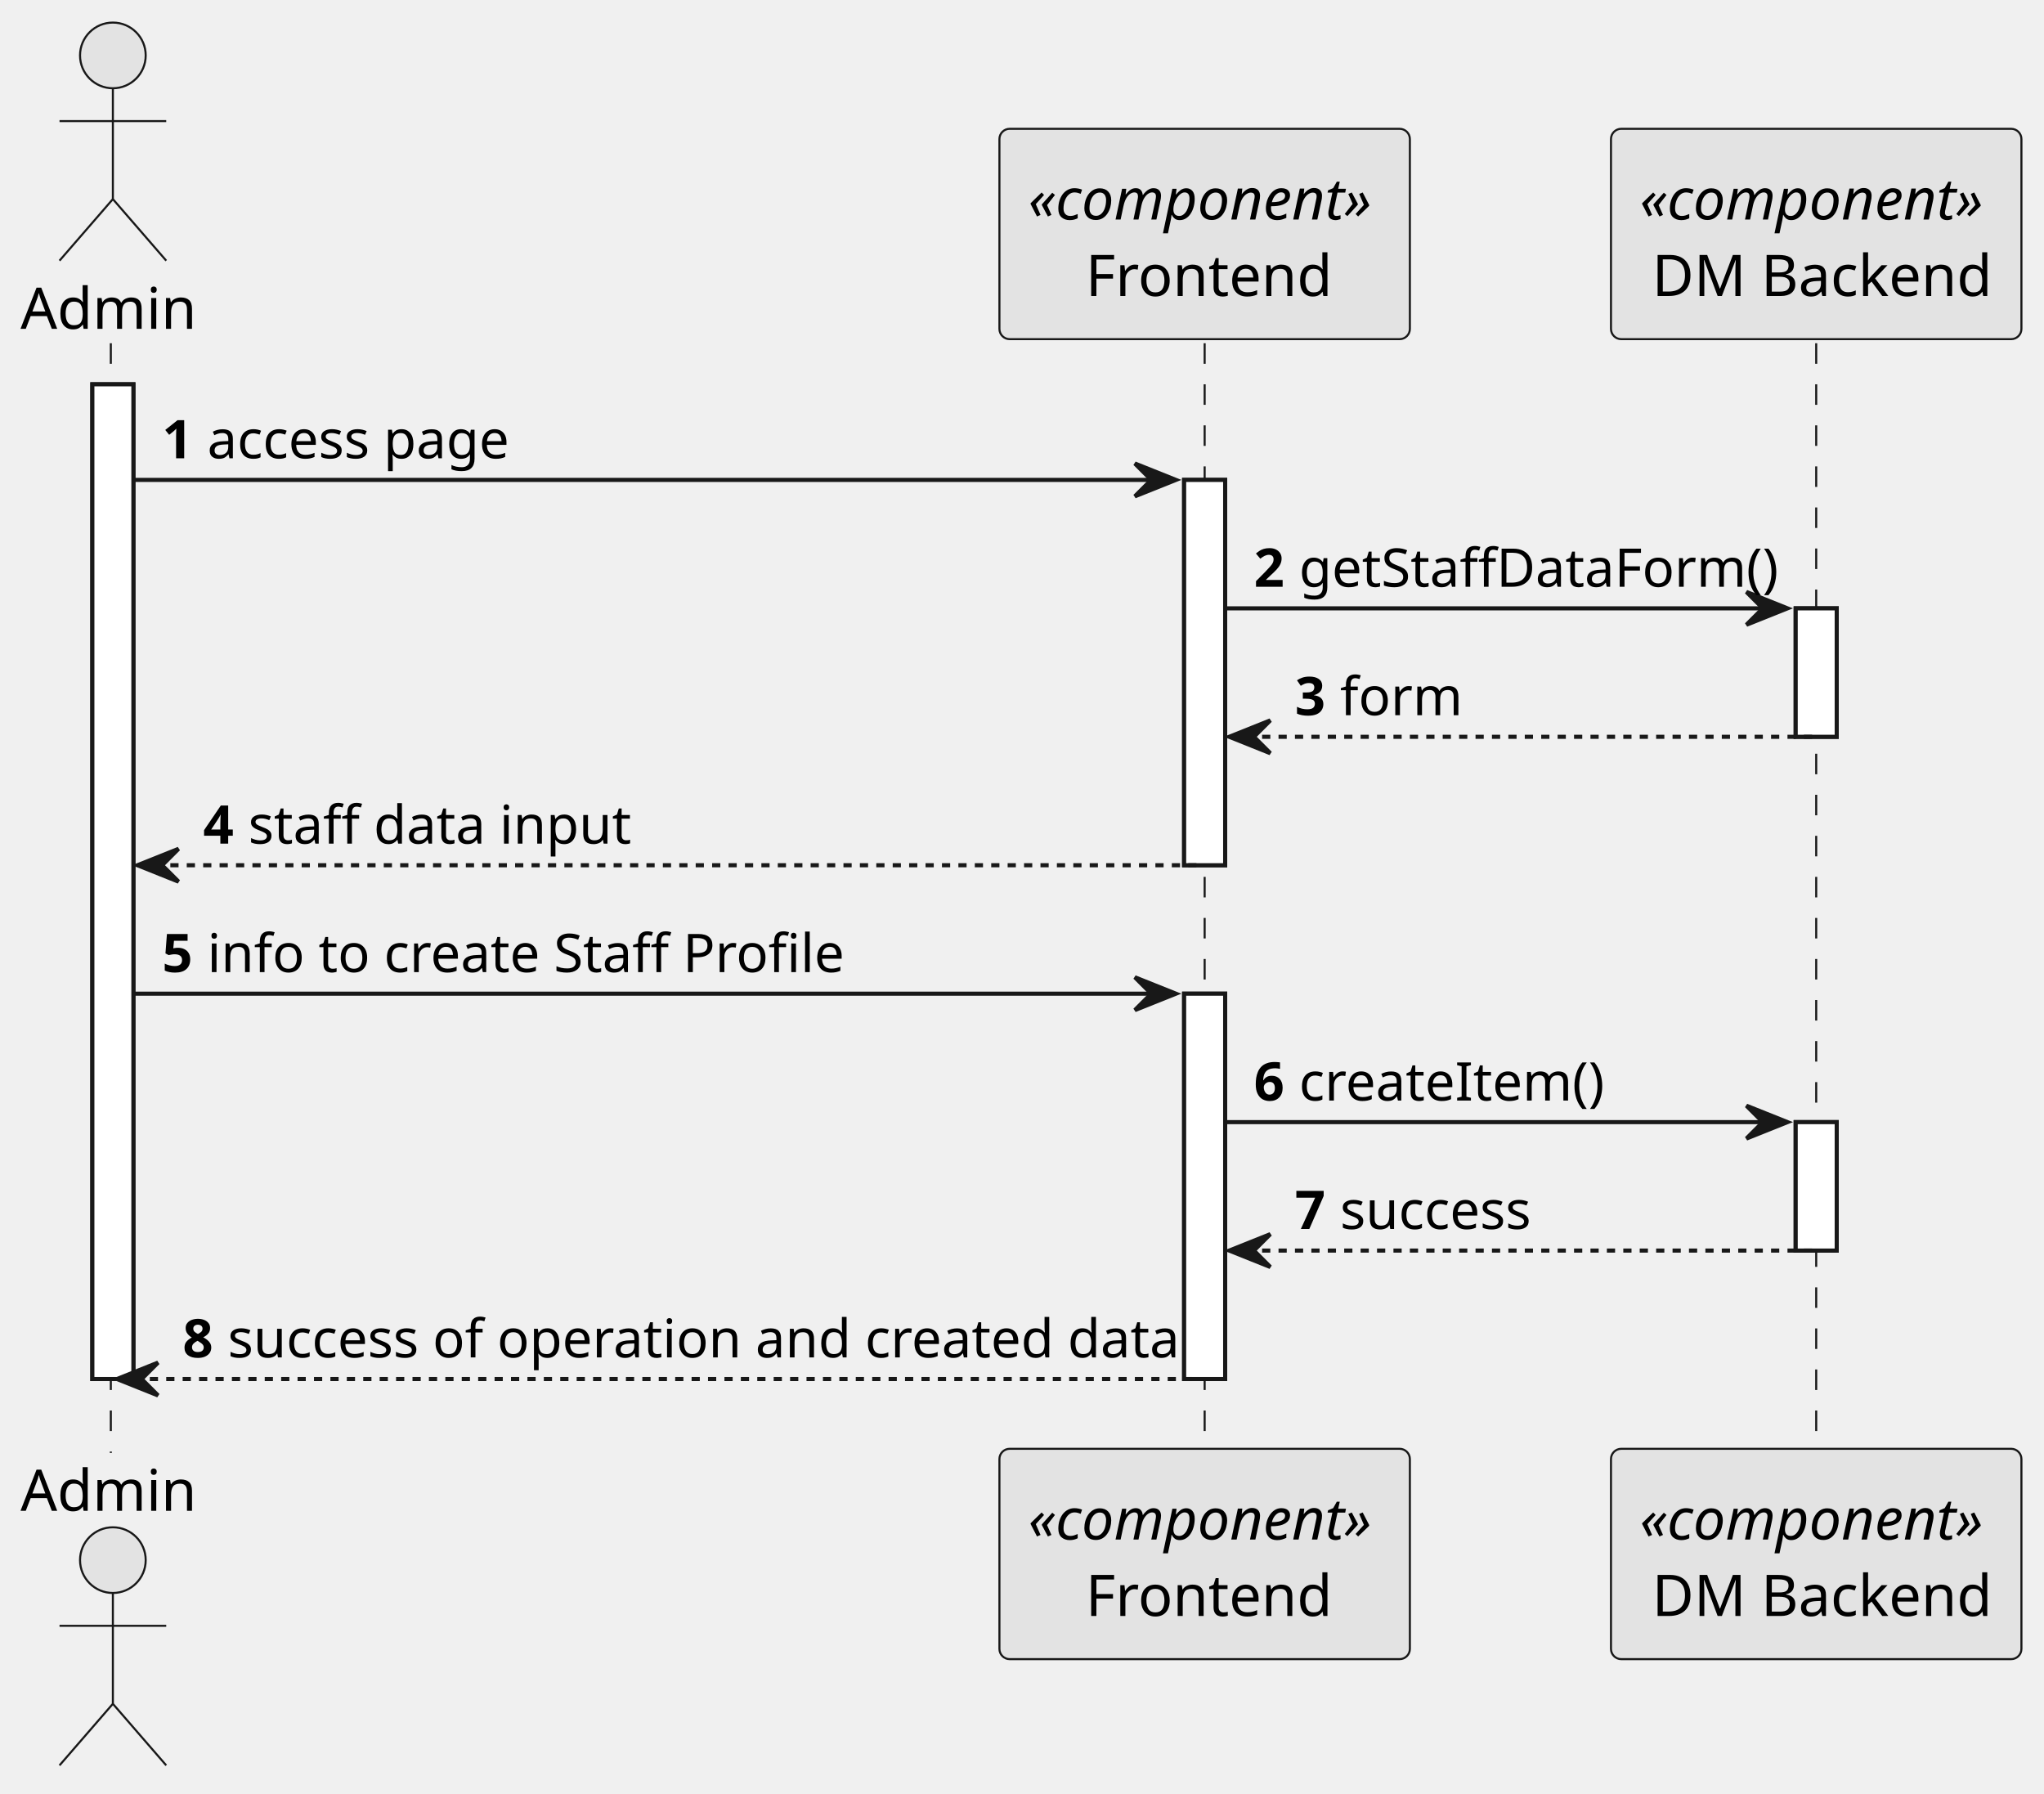
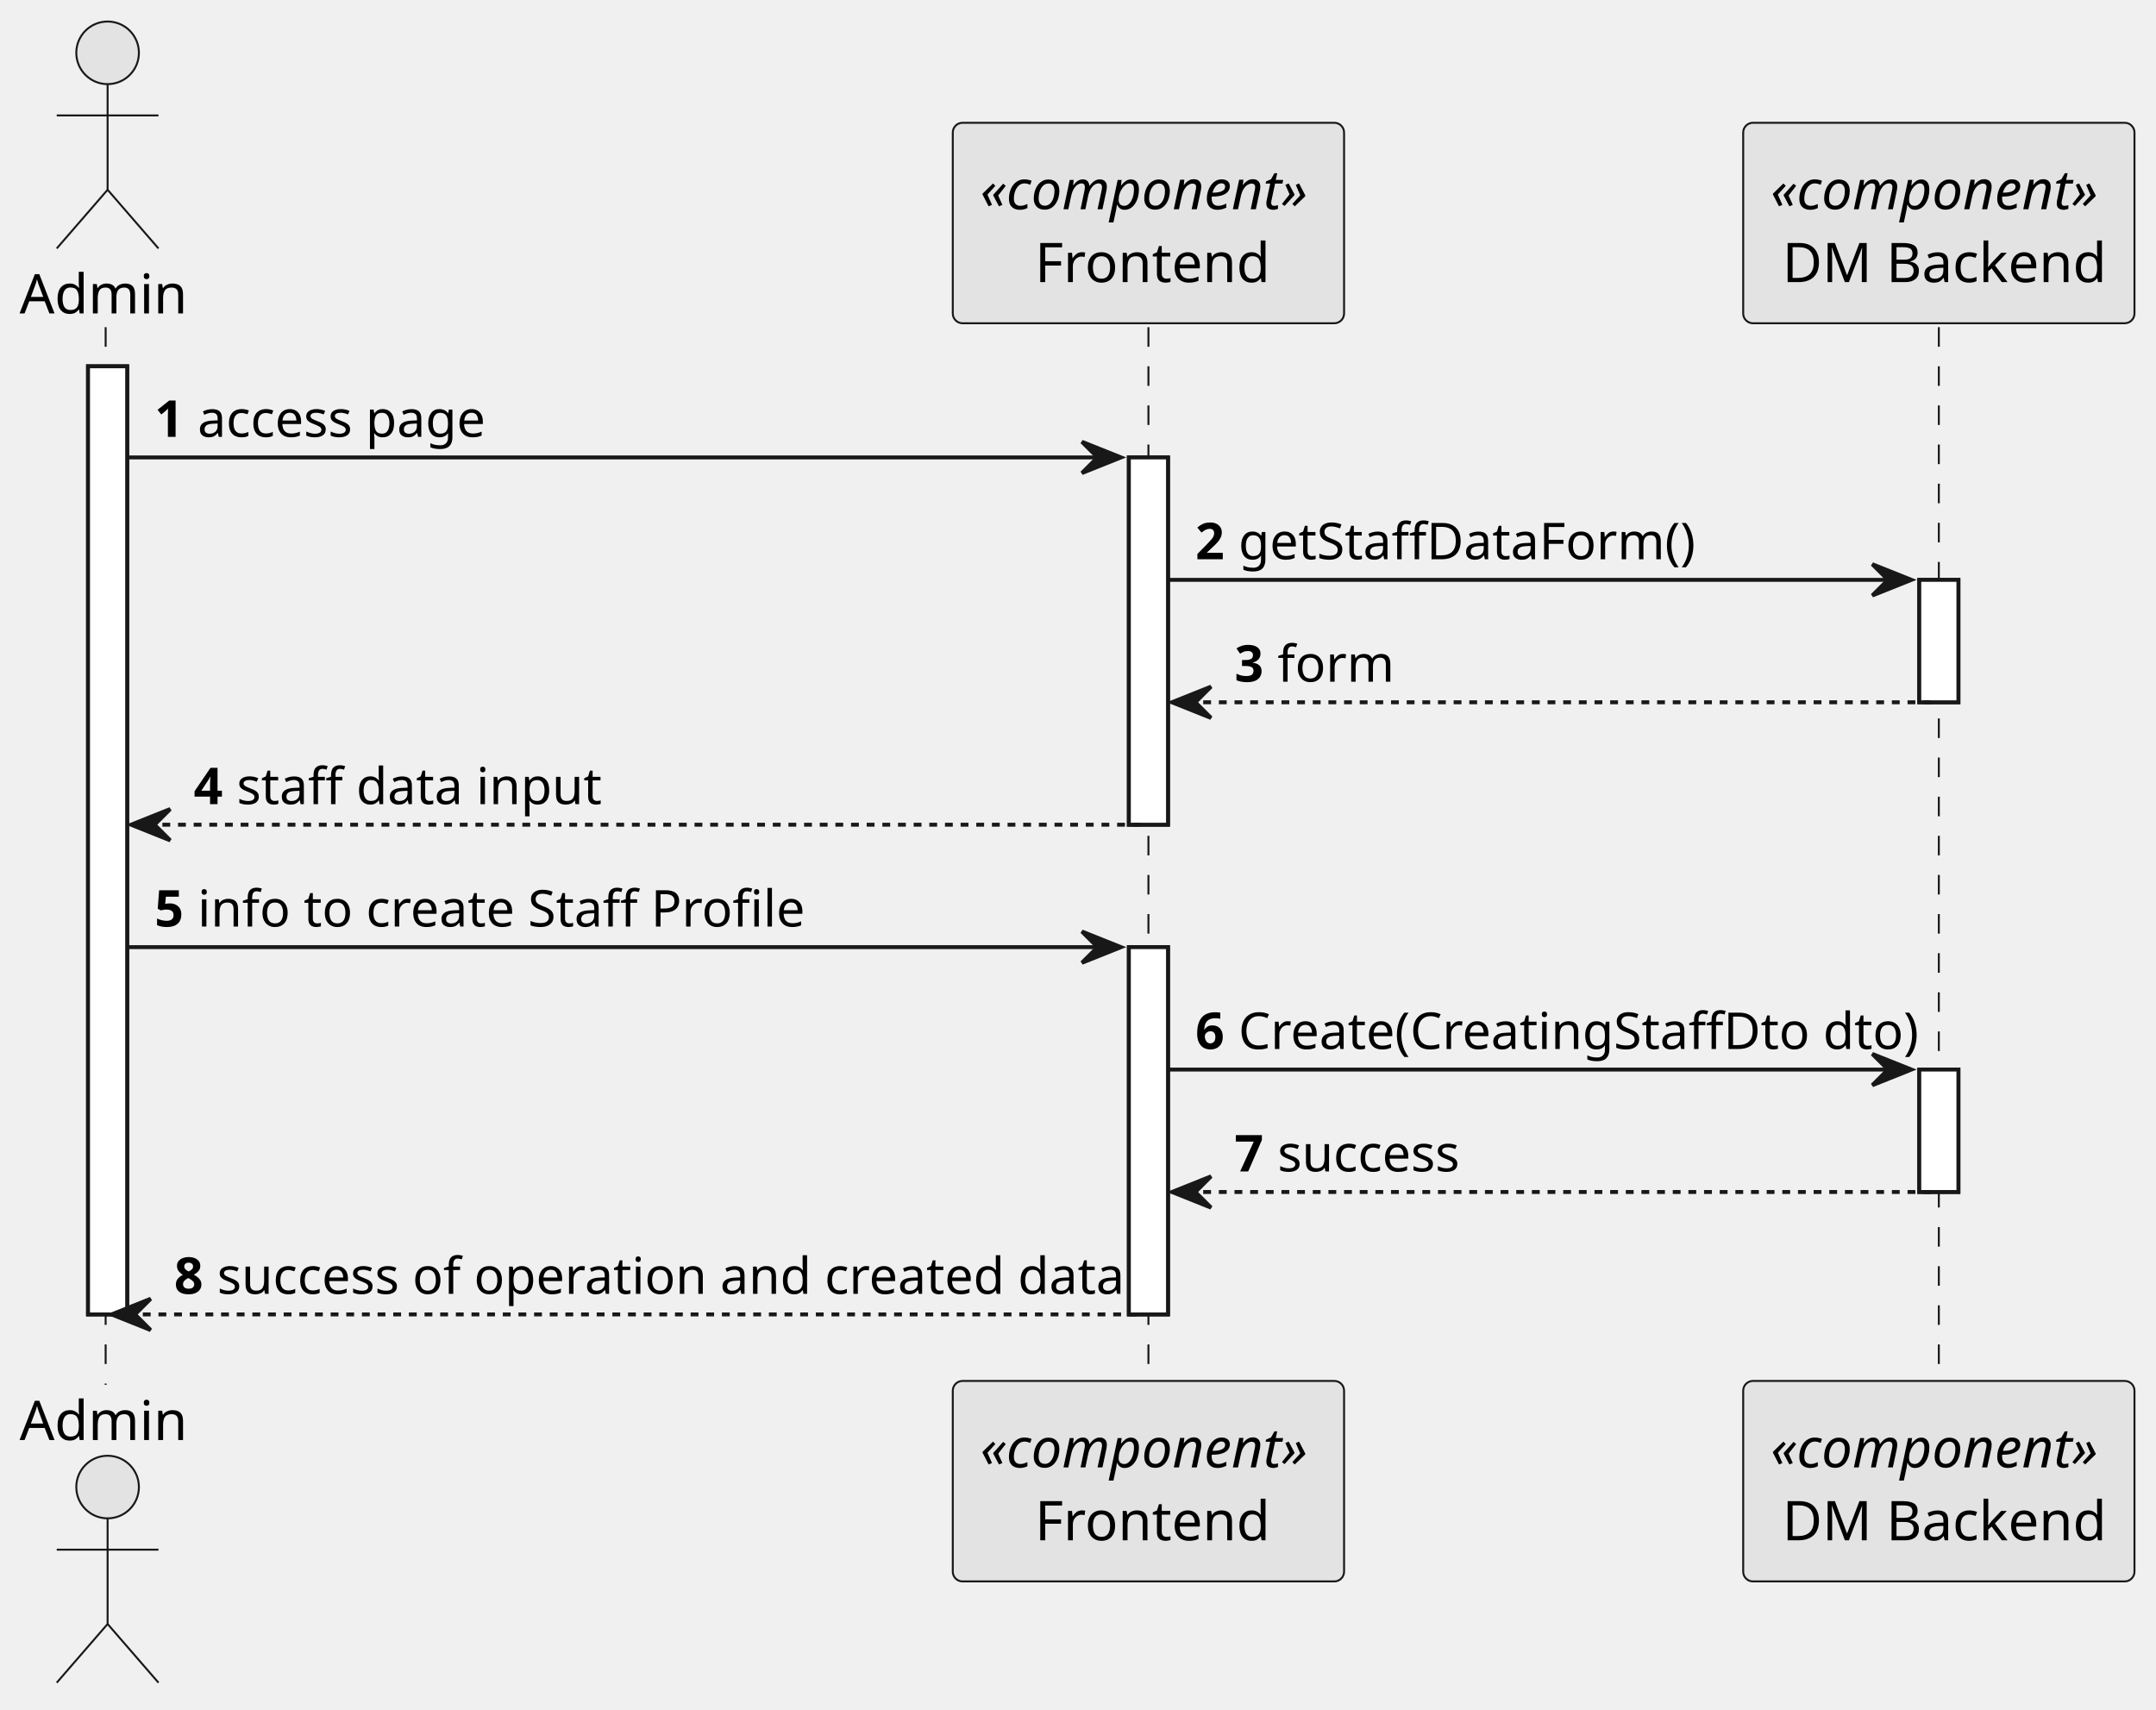
- <svg xmlns="http://www.w3.org/2000/svg" contentStyleType="text/css" height="437px" preserveAspectRatio="none" style="width:498px;height:437px;background:#FFFFFF;" version="1.1" viewBox="0 0 498 437" width="498px" zoomAndPan="magnify">
+ <svg xmlns="http://www.w3.org/2000/svg" contentStyleType="text/css" height="437px" preserveAspectRatio="none" style="width:551px;height:437px;background:#FFFFFF;" version="1.1" viewBox="0 0 551 437" width="551px" zoomAndPan="magnify">
  <defs />
  <g>
    <rect fill="#FFFFFF" height="242.328" style="stroke:#181818;stroke-width:1.0;" width="10" x="22.5" y="93.621" />
    <rect fill="#FFFFFF" height="93.873" style="stroke:#181818;stroke-width:1.0;" width="10" x="288.5" y="116.912" />
    <rect fill="#FFFFFF" height="93.873" style="stroke:#181818;stroke-width:1.0;" width="10" x="288.5" y="242.076" />
-     <rect fill="#FFFFFF" height="31.291" style="stroke:#181818;stroke-width:1.0;" width="10" x="437.5" y="148.203" />
-     <rect fill="#FFFFFF" height="31.291" style="stroke:#181818;stroke-width:1.0;" width="10" x="437.5" y="273.367" />
+     <rect fill="#FFFFFF" height="31.291" style="stroke:#181818;stroke-width:1.0;" width="10" x="490.5" y="148.203" />
+     <rect fill="#FFFFFF" height="31.291" style="stroke:#181818;stroke-width:1.0;" width="10" x="490.5" y="273.367" />
    <line style="stroke:#181818;stroke-width:0.5;stroke-dasharray:5.0,5.0;" x1="27" x2="27" y1="83.621" y2="353.949" />
    <line style="stroke:#181818;stroke-width:0.5;stroke-dasharray:5.0,5.0;" x1="293.5" x2="293.5" y1="83.621" y2="353.949" />
-     <line style="stroke:#181818;stroke-width:0.5;stroke-dasharray:5.0,5.0;" x1="442.5" x2="442.5" y1="83.621" y2="353.949" />
+     <line style="stroke:#181818;stroke-width:0.5;stroke-dasharray:5.0,5.0;" x1="495.5" x2="495.5" y1="83.621" y2="353.949" />
    <text fill="#000000" font-family="sans-serif" font-size="14" lengthAdjust="spacing" textLength="39" x="5" y="80.107">Admin</text>
    <ellipse cx="27.5" cy="13.5" fill="#E3E3E3" rx="8" ry="8" style="stroke:#181818;stroke-width:0.5;" />
    <path d="M27.5,21.5 L27.5,48.5 M14.5,29.5 L40.5,29.5 M27.5,48.5 L14.5,63.5 M27.5,48.5 L40.5,63.5 " fill="none" style="stroke:#181818;stroke-width:0.5;" />
    <text fill="#000000" font-family="sans-serif" font-size="14" lengthAdjust="spacing" textLength="39" x="5" y="368.057">Admin</text>
    <ellipse cx="27.5" cy="380.07" fill="#E3E3E3" rx="8" ry="8" style="stroke:#181818;stroke-width:0.5;" />
    <path d="M27.5,388.07 L27.5,415.07 M14.5,396.07 L40.5,396.07 M27.5,415.07 L14.5,430.07 M27.5,415.07 L40.5,430.07 " fill="none" style="stroke:#181818;stroke-width:0.5;" />
    <rect fill="#E3E3E3" height="51.242" rx="2.5" ry="2.5" style="stroke:#181818;stroke-width:0.5;" width="100" x="243.5" y="31.379" />
    <text fill="#000000" font-family="sans-serif" font-size="14" font-style="italic" lengthAdjust="spacing" textLength="86" x="250.5" y="53.486">«component»</text>
    <text fill="#000000" font-family="sans-serif" font-size="14" lengthAdjust="spacing" textLength="58" x="264.5" y="72.107">Frontend</text>
    <rect fill="#E3E3E3" height="51.242" rx="2.5" ry="2.5" style="stroke:#181818;stroke-width:0.5;" width="100" x="243.5" y="352.949" />
    <text fill="#000000" font-family="sans-serif" font-size="14" font-style="italic" lengthAdjust="spacing" textLength="86" x="250.5" y="375.057">«component»</text>
    <text fill="#000000" font-family="sans-serif" font-size="14" lengthAdjust="spacing" textLength="58" x="264.5" y="393.678">Frontend</text>
-     <rect fill="#E3E3E3" height="51.242" rx="2.5" ry="2.5" style="stroke:#181818;stroke-width:0.5;" width="100" x="392.5" y="31.379" />
-     <text fill="#000000" font-family="sans-serif" font-size="14" font-style="italic" lengthAdjust="spacing" textLength="86" x="399.5" y="53.486">«component»</text>
-     <text fill="#000000" font-family="sans-serif" font-size="14" lengthAdjust="spacing" textLength="80" x="402.5" y="72.107">DM Backend</text>
-     <rect fill="#E3E3E3" height="51.242" rx="2.5" ry="2.5" style="stroke:#181818;stroke-width:0.5;" width="100" x="392.5" y="352.949" />
-     <text fill="#000000" font-family="sans-serif" font-size="14" font-style="italic" lengthAdjust="spacing" textLength="86" x="399.5" y="375.057">«component»</text>
-     <text fill="#000000" font-family="sans-serif" font-size="14" lengthAdjust="spacing" textLength="80" x="402.5" y="393.678">DM Backend</text>
+     <rect fill="#E3E3E3" height="51.242" rx="2.5" ry="2.5" style="stroke:#181818;stroke-width:0.5;" width="100" x="445.5" y="31.379" />
+     <text fill="#000000" font-family="sans-serif" font-size="14" font-style="italic" lengthAdjust="spacing" textLength="86" x="452.5" y="53.486">«component»</text>
+     <text fill="#000000" font-family="sans-serif" font-size="14" lengthAdjust="spacing" textLength="80" x="455.5" y="72.107">DM Backend</text>
+     <rect fill="#E3E3E3" height="51.242" rx="2.5" ry="2.5" style="stroke:#181818;stroke-width:0.5;" width="100" x="445.5" y="352.949" />
+     <text fill="#000000" font-family="sans-serif" font-size="14" font-style="italic" lengthAdjust="spacing" textLength="86" x="452.5" y="375.057">«component»</text>
+     <text fill="#000000" font-family="sans-serif" font-size="14" lengthAdjust="spacing" textLength="80" x="455.5" y="393.678">DM Backend</text>
    <rect fill="#FFFFFF" height="242.328" style="stroke:#181818;stroke-width:1.0;" width="10" x="22.5" y="93.621" />
    <rect fill="#FFFFFF" height="93.873" style="stroke:#181818;stroke-width:1.0;" width="10" x="288.5" y="116.912" />
    <rect fill="#FFFFFF" height="93.873" style="stroke:#181818;stroke-width:1.0;" width="10" x="288.5" y="242.076" />
-     <rect fill="#FFFFFF" height="31.291" style="stroke:#181818;stroke-width:1.0;" width="10" x="437.5" y="148.203" />
-     <rect fill="#FFFFFF" height="31.291" style="stroke:#181818;stroke-width:1.0;" width="10" x="437.5" y="273.367" />
+     <rect fill="#FFFFFF" height="31.291" style="stroke:#181818;stroke-width:1.0;" width="10" x="490.5" y="148.203" />
+     <rect fill="#FFFFFF" height="31.291" style="stroke:#181818;stroke-width:1.0;" width="10" x="490.5" y="273.367" />
    <polygon fill="#181818" points="276.5,112.912,286.5,116.912,276.5,120.912,280.5,116.912" style="stroke:#181818;stroke-width:1.0;" />
    <line style="stroke:#181818;stroke-width:1.0;" x1="32.5" x2="282.5" y1="116.912" y2="116.912" />
    <text fill="#000000" font-family="sans-serif" font-size="13" font-weight="bold" lengthAdjust="spacing" textLength="7" x="39.5" y="111.649">1</text>
    <text fill="#000000" font-family="sans-serif" font-size="13" lengthAdjust="spacing" textLength="74" x="50.5" y="111.649">access page</text>
-     <polygon fill="#181818" points="425.5,144.203,435.5,148.203,425.5,152.203,429.5,148.203" style="stroke:#181818;stroke-width:1.0;" />
-     <line style="stroke:#181818;stroke-width:1.0;" x1="298.5" x2="431.5" y1="148.203" y2="148.203" />
+     <polygon fill="#181818" points="478.5,144.203,488.5,148.203,478.5,152.203,482.5,148.203" style="stroke:#181818;stroke-width:1.0;" />
+     <line style="stroke:#181818;stroke-width:1.0;" x1="298.5" x2="484.5" y1="148.203" y2="148.203" />
    <text fill="#000000" font-family="sans-serif" font-size="13" font-weight="bold" lengthAdjust="spacing" textLength="7" x="305.5" y="142.94">2</text>
    <text fill="#000000" font-family="sans-serif" font-size="13" lengthAdjust="spacing" textLength="109" x="316.5" y="142.94">getStaffDataForm()</text>
    <polygon fill="#181818" points="309.5,175.494,299.5,179.494,309.5,183.494,305.5,179.494" style="stroke:#181818;stroke-width:1.0;" />
-     <line style="stroke:#181818;stroke-width:1.0;stroke-dasharray:2.0,2.0;" x1="303.5" x2="441.5" y1="179.494" y2="179.494" />
+     <line style="stroke:#181818;stroke-width:1.0;stroke-dasharray:2.0,2.0;" x1="303.5" x2="494.5" y1="179.494" y2="179.494" />
    <text fill="#000000" font-family="sans-serif" font-size="13" font-weight="bold" lengthAdjust="spacing" textLength="7" x="315.5" y="174.231">3</text>
    <text fill="#000000" font-family="sans-serif" font-size="13" lengthAdjust="spacing" textLength="25" x="326.5" y="174.231">form</text>
    <polygon fill="#181818" points="43.5,206.785,33.5,210.785,43.5,214.785,39.5,210.785" style="stroke:#181818;stroke-width:1.0;" />
    <line style="stroke:#181818;stroke-width:1.0;stroke-dasharray:2.0,2.0;" x1="37.5" x2="292.5" y1="210.785" y2="210.785" />
    <text fill="#000000" font-family="sans-serif" font-size="13" font-weight="bold" lengthAdjust="spacing" textLength="7" x="49.5" y="205.523">4</text>
    <text fill="#000000" font-family="sans-serif" font-size="13" lengthAdjust="spacing" textLength="85" x="60.5" y="205.523">staff data input</text>
    <polygon fill="#181818" points="276.5,238.076,286.5,242.076,276.5,246.076,280.5,242.076" style="stroke:#181818;stroke-width:1.0;" />
    <line style="stroke:#181818;stroke-width:1.0;" x1="32.5" x2="282.5" y1="242.076" y2="242.076" />
    <text fill="#000000" font-family="sans-serif" font-size="13" font-weight="bold" lengthAdjust="spacing" textLength="7" x="39.5" y="236.814">5</text>
    <text fill="#000000" font-family="sans-serif" font-size="13" lengthAdjust="spacing" textLength="145" x="50.5" y="236.814">info to create Staff Profile</text>
-     <polygon fill="#181818" points="425.5,269.367,435.5,273.367,425.5,277.367,429.5,273.367" style="stroke:#181818;stroke-width:1.0;" />
-     <line style="stroke:#181818;stroke-width:1.0;" x1="298.5" x2="431.5" y1="273.367" y2="273.367" />
+     <polygon fill="#181818" points="478.5,269.367,488.5,273.367,478.5,277.367,482.5,273.367" style="stroke:#181818;stroke-width:1.0;" />
+     <line style="stroke:#181818;stroke-width:1.0;" x1="298.5" x2="484.5" y1="273.367" y2="273.367" />
    <text fill="#000000" font-family="sans-serif" font-size="13" font-weight="bold" lengthAdjust="spacing" textLength="7" x="305.5" y="268.104">6</text>
-     <text fill="#000000" font-family="sans-serif" font-size="13" lengthAdjust="spacing" textLength="69" x="316.5" y="268.104">createItem()</text>
+     <text fill="#000000" font-family="sans-serif" font-size="13" lengthAdjust="spacing" textLength="162" x="316.5" y="268.104">Create(CreatingStaffDto dto)</text>
    <polygon fill="#181818" points="309.5,300.658,299.5,304.658,309.5,308.658,305.5,304.658" style="stroke:#181818;stroke-width:1.0;" />
-     <line style="stroke:#181818;stroke-width:1.0;stroke-dasharray:2.0,2.0;" x1="303.5" x2="441.5" y1="304.658" y2="304.658" />
+     <line style="stroke:#181818;stroke-width:1.0;stroke-dasharray:2.0,2.0;" x1="303.5" x2="494.5" y1="304.658" y2="304.658" />
    <text fill="#000000" font-family="sans-serif" font-size="13" font-weight="bold" lengthAdjust="spacing" textLength="7" x="315.5" y="299.396">7</text>
    <text fill="#000000" font-family="sans-serif" font-size="13" lengthAdjust="spacing" textLength="49" x="326.5" y="299.396">success</text>
    <polygon fill="#181818" points="38.5,331.949,28.5,335.949,38.5,339.949,34.5,335.949" style="stroke:#181818;stroke-width:1.0;" />
    <line style="stroke:#181818;stroke-width:1.0;stroke-dasharray:2.0,2.0;" x1="32.5" x2="292.5" y1="335.949" y2="335.949" />
    <text fill="#000000" font-family="sans-serif" font-size="13" font-weight="bold" lengthAdjust="spacing" textLength="7" x="44.5" y="330.687">8</text>
    <text fill="#000000" font-family="sans-serif" font-size="13" lengthAdjust="spacing" textLength="221" x="55.5" y="330.687">success of operation and created data</text>
  </g>
</svg>
